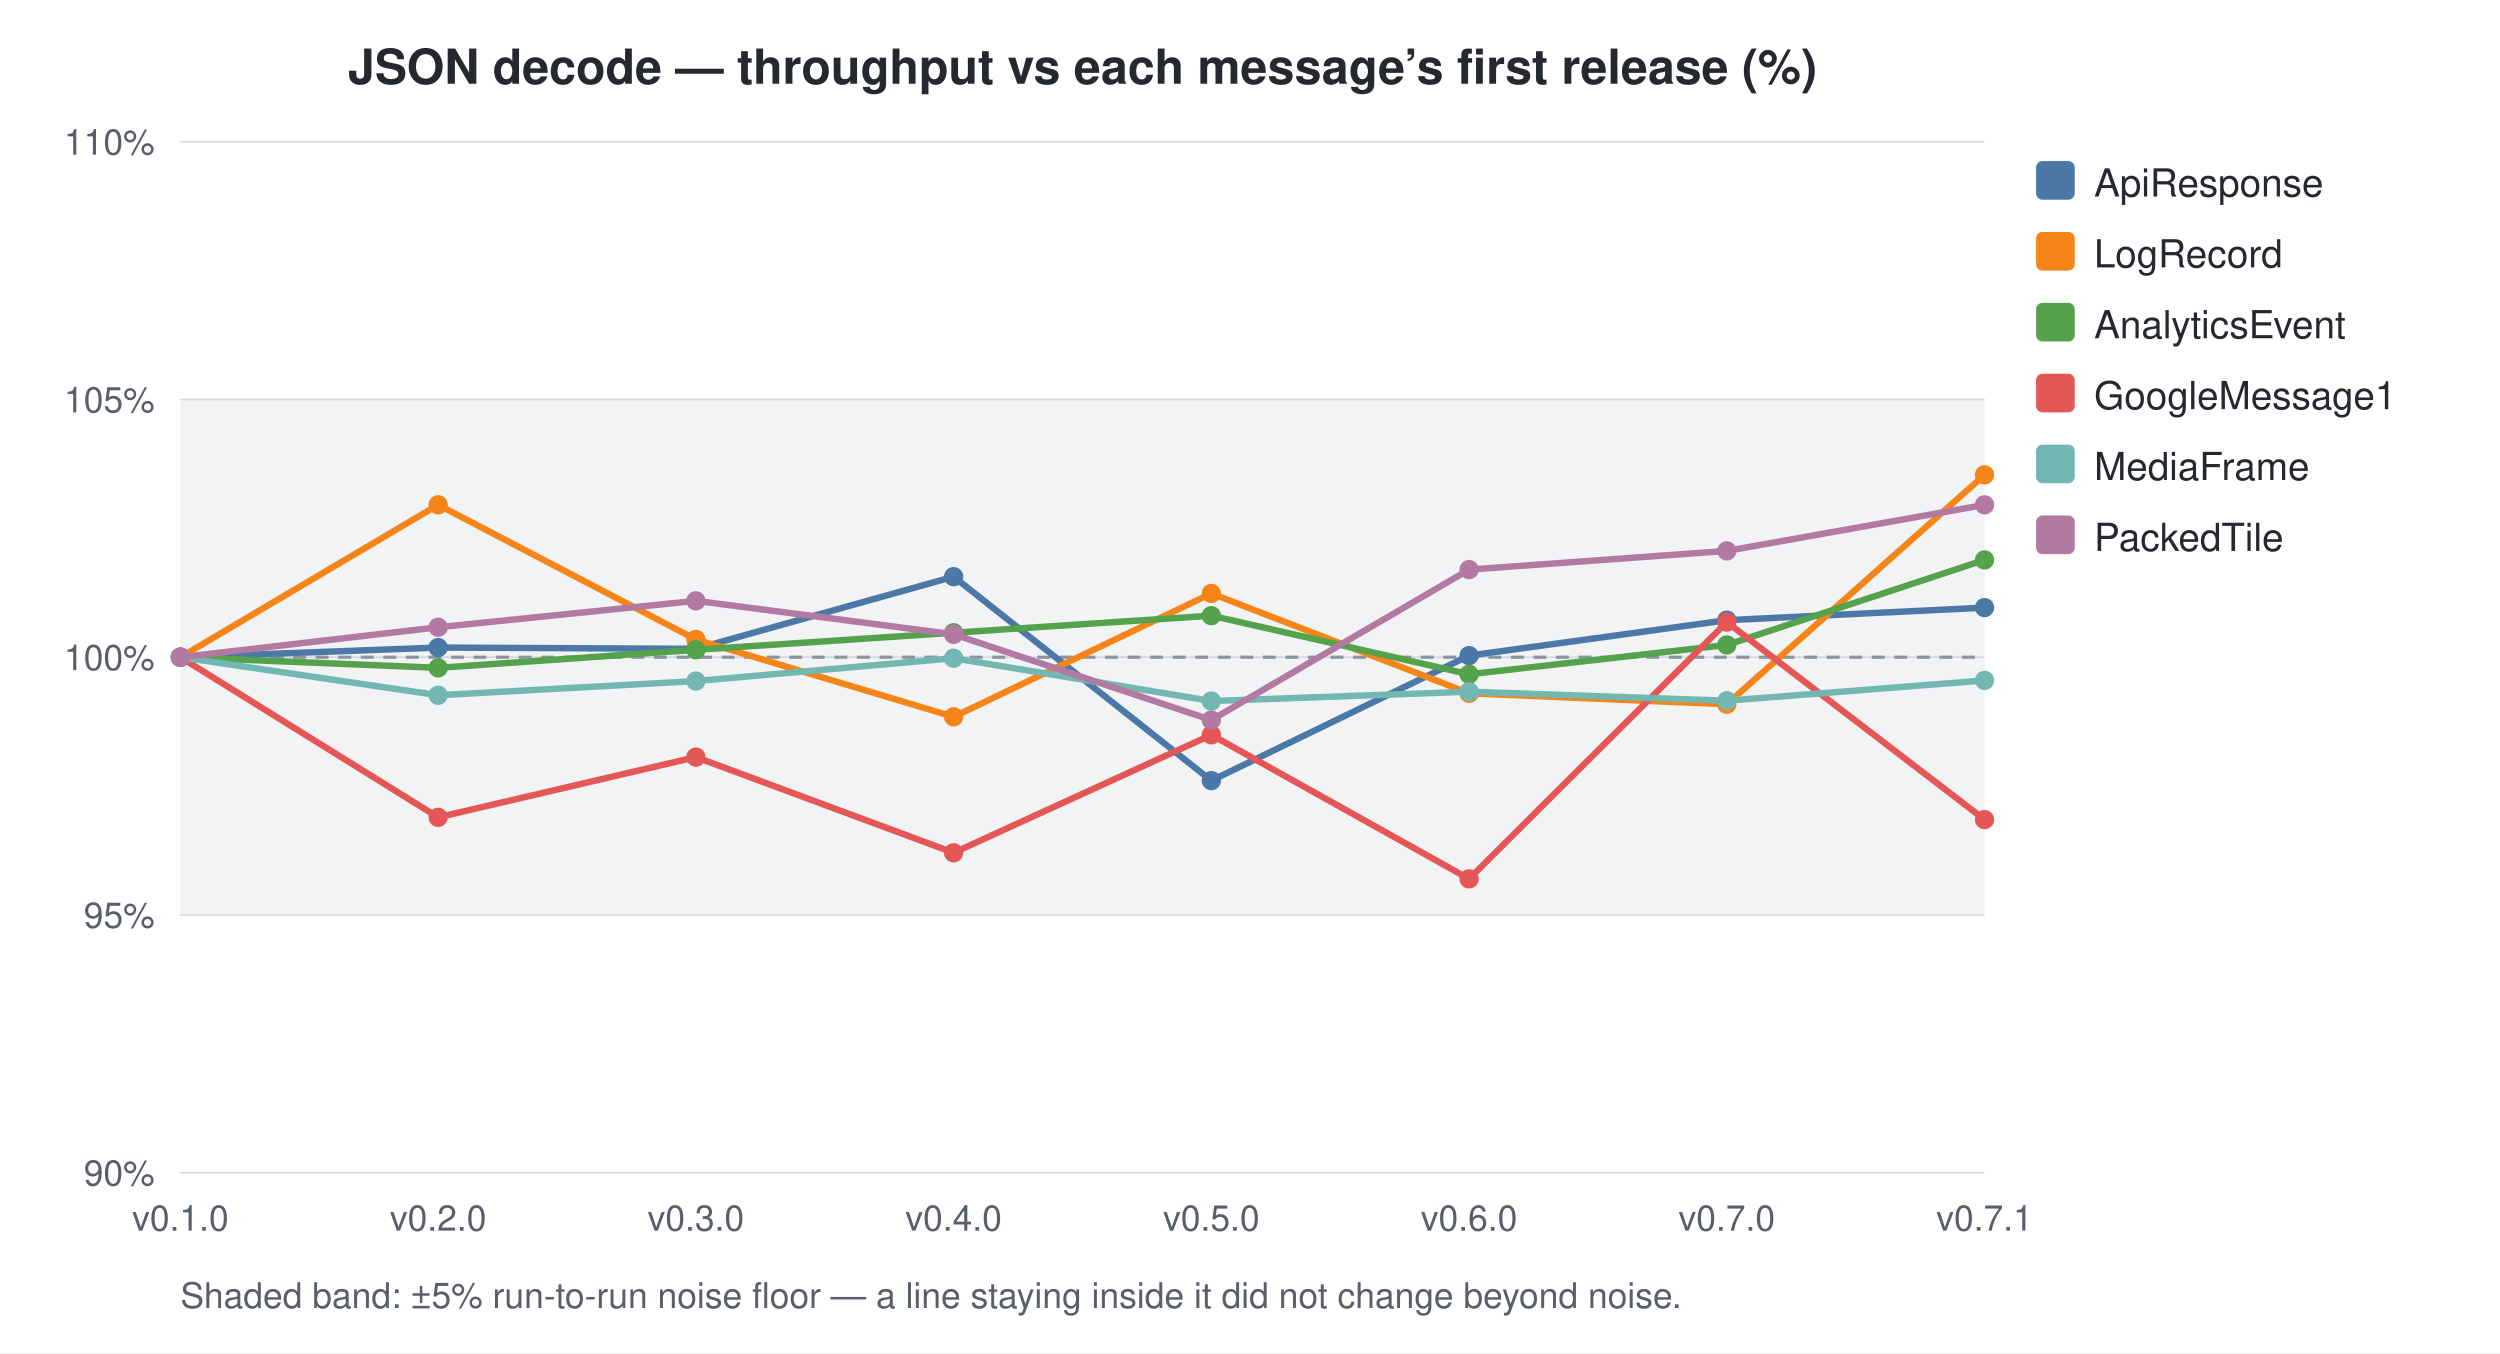
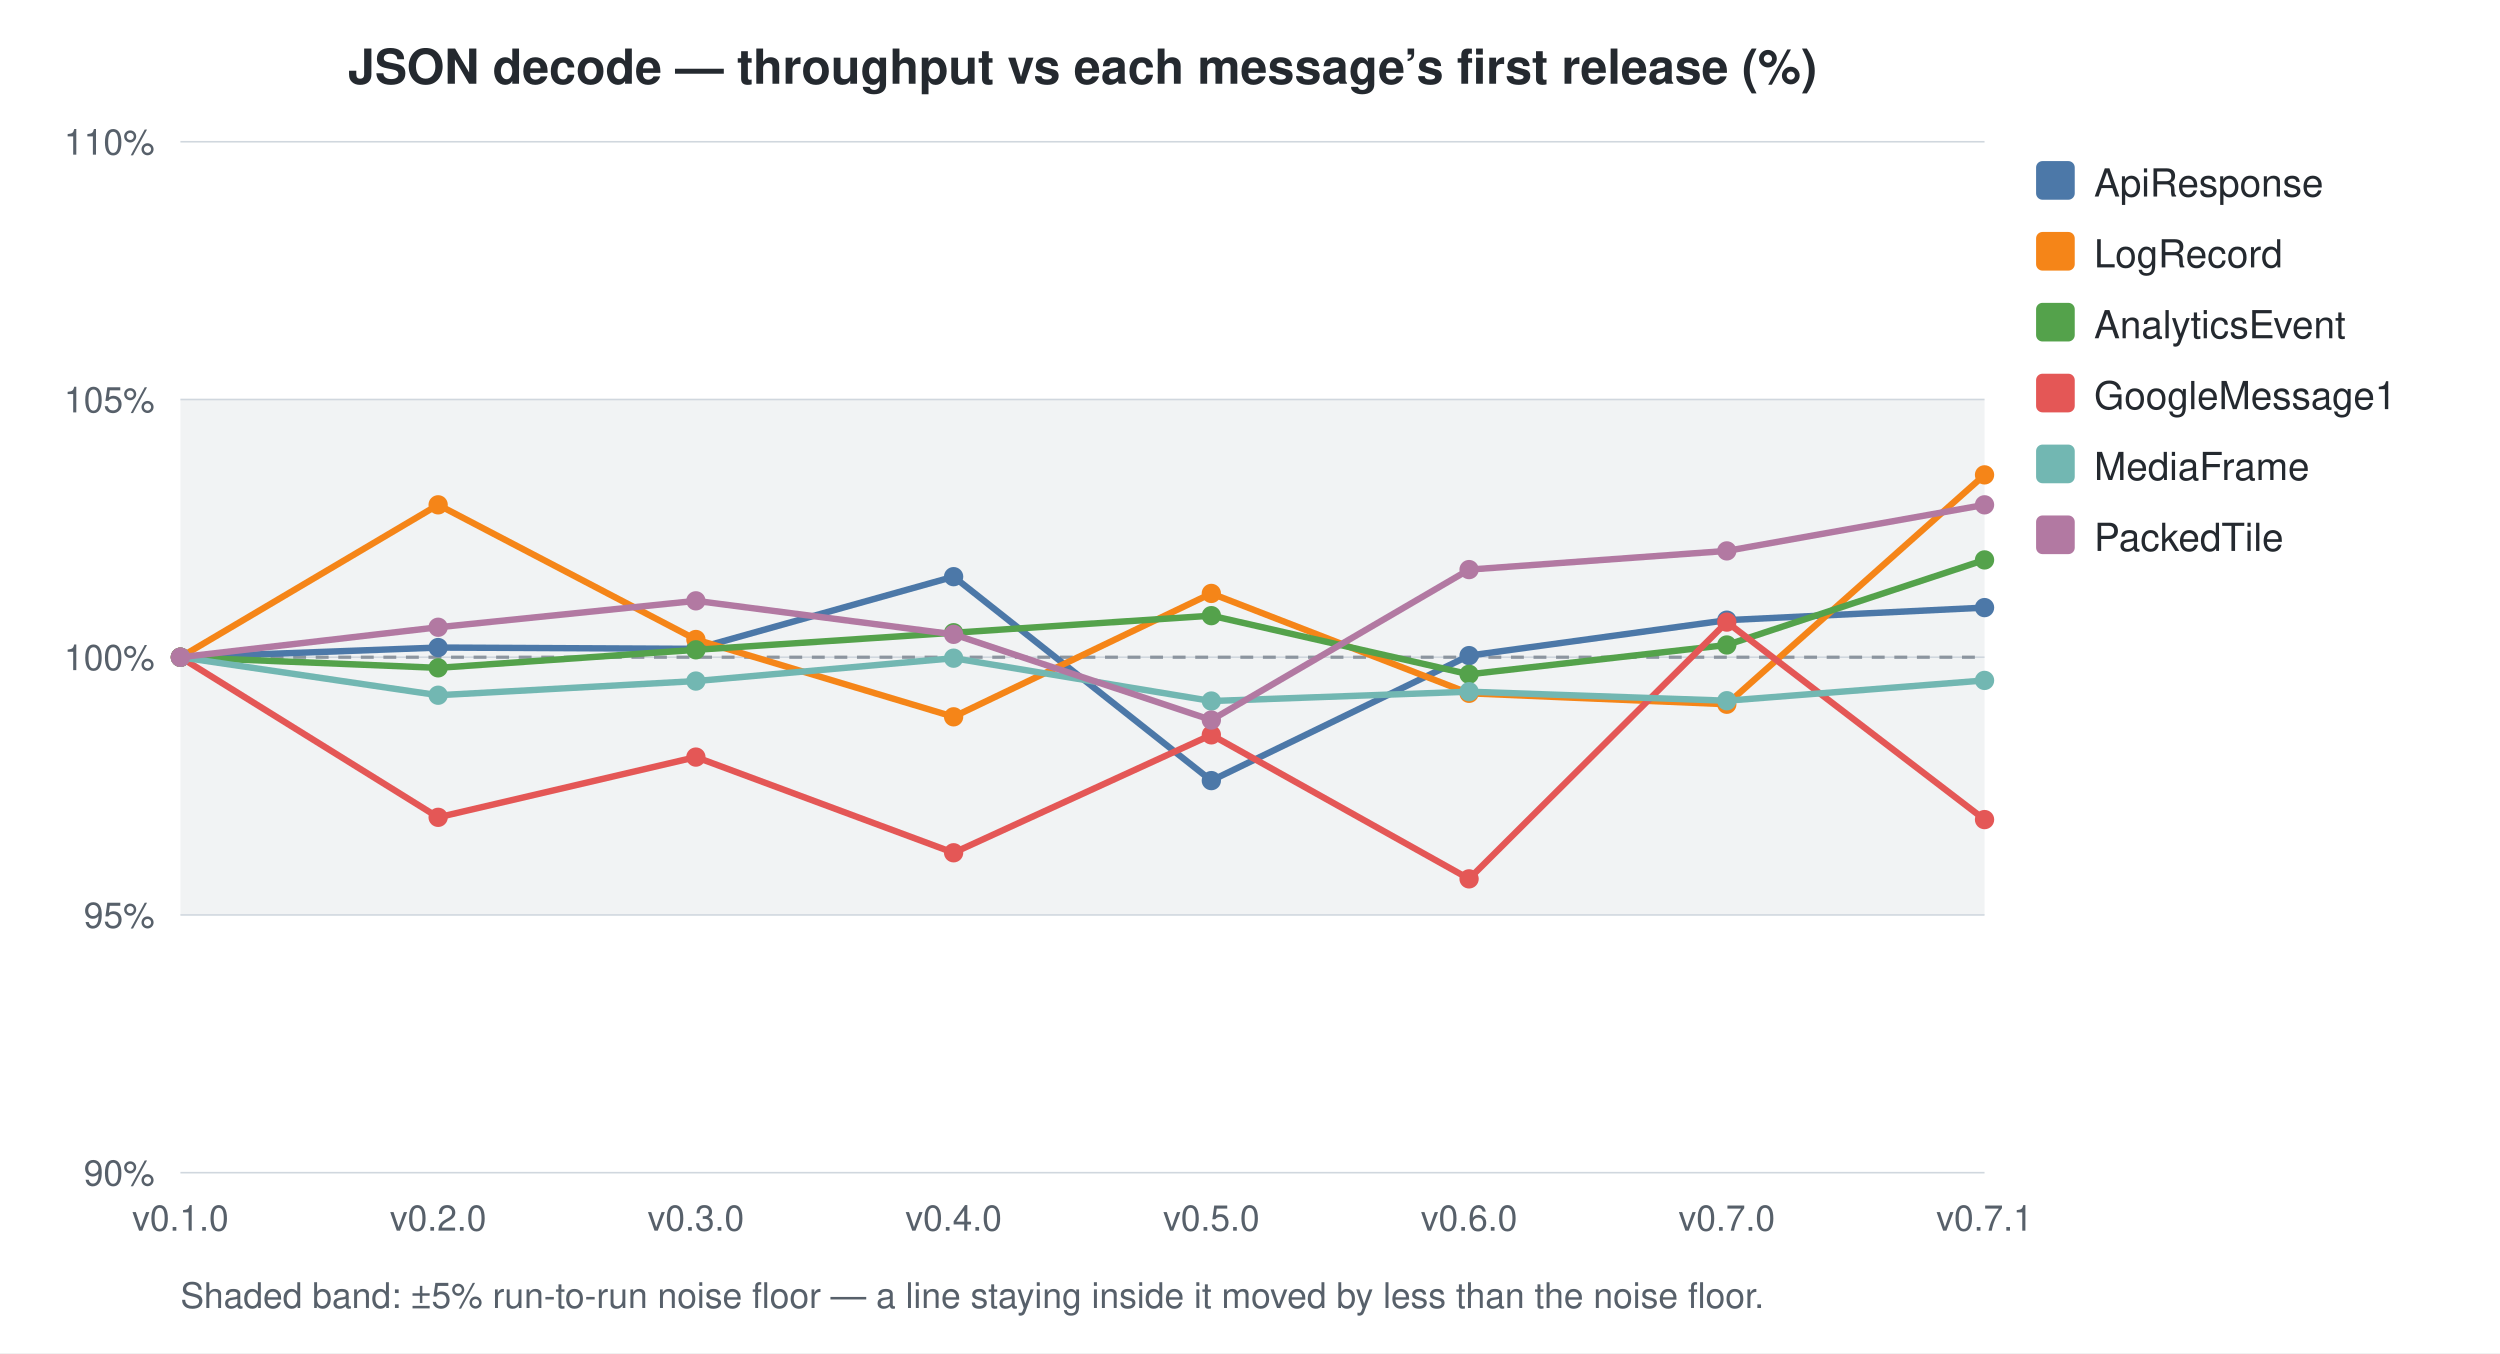
<svg xmlns="http://www.w3.org/2000/svg" width="776" height="420" viewBox="0 0 776 420">
  <style>
    text { font-family: -apple-system, BlinkMacSystemFont, "Segoe UI", Helvetica, Arial, sans-serif; }
    .title { font-size: 15px; font-weight: 600; fill: #24292f; }
    .axis-label { font-size: 11px; fill: #57606a; }
    .legend-text { font-size: 12px; fill: #24292f; }
    .grid { stroke: #d0d7de; stroke-width: 0.5; }
    .baseline { stroke: #8c959f; stroke-width: 1; stroke-dasharray: 4 3; }
    .noise-band { fill: #b1bac4; opacity: 0.18; }
    .footnote { font-size: 11px; fill: #57606a; }
  </style>
  <rect width="100%" height="100%" fill="white" />
  <rect x="56" y="124.0" width="560" height="160.0" class="noise-band" />
  <text x="336.0" y="26" text-anchor="middle" class="title">JSON decode — throughput vs each message’s first release (%)</text>
  <line x1="56" y1="364.0" x2="616" y2="364.0" class="grid" />
  <text x="48" y="368.0" text-anchor="end" class="axis-label">90%</text>
  <line x1="56" y1="284.0" x2="616" y2="284.0" class="grid" />
  <text x="48" y="288.0" text-anchor="end" class="axis-label">95%</text>
  <line x1="56" y1="204.0" x2="616" y2="204.0" class="grid" />
  <text x="48" y="208.0" text-anchor="end" class="axis-label">100%</text>
  <line x1="56" y1="124.0" x2="616" y2="124.0" class="grid" />
  <text x="48" y="128.0" text-anchor="end" class="axis-label">105%</text>
  <line x1="56" y1="44.0" x2="616" y2="44.0" class="grid" />
  <text x="48" y="48.0" text-anchor="end" class="axis-label">110%</text>
  <line x1="56" y1="204.0" x2="616" y2="204.0" class="baseline" />
  <text x="56.0" y="382" text-anchor="middle" class="axis-label">v0.1.0</text>
  <text x="136.0" y="382" text-anchor="middle" class="axis-label">v0.2.0</text>
  <text x="216.0" y="382" text-anchor="middle" class="axis-label">v0.3.0</text>
  <text x="296.0" y="382" text-anchor="middle" class="axis-label">v0.4.0</text>
  <text x="376.0" y="382" text-anchor="middle" class="axis-label">v0.5.0</text>
  <text x="456.0" y="382" text-anchor="middle" class="axis-label">v0.6.0</text>
  <text x="536.0" y="382" text-anchor="middle" class="axis-label">v0.7.0</text>
  <text x="616.0" y="382" text-anchor="middle" class="axis-label">v0.7.1</text>
  <path d="M56.0,204.0 L136.0,201.0 L216.0,201.4 L296.0,179.0 L376.0,242.3 L456.0,203.5 L536.0,192.5 L616.0,188.6" fill="none" stroke="#4C78A8" stroke-width="2" />
  <circle cx="56.0" cy="204.0" r="3" fill="#4C78A8" />
  <circle cx="136.0" cy="201.0" r="3" fill="#4C78A8" />
  <circle cx="216.0" cy="201.4" r="3" fill="#4C78A8" />
  <circle cx="296.0" cy="179.0" r="3" fill="#4C78A8" />
  <circle cx="376.0" cy="242.3" r="3" fill="#4C78A8" />
  <circle cx="456.0" cy="203.5" r="3" fill="#4C78A8" />
  <circle cx="536.0" cy="192.5" r="3" fill="#4C78A8" />
  <circle cx="616.0" cy="188.6" r="3" fill="#4C78A8" />
  <path d="M56.0,204.0 L136.0,156.7 L216.0,198.5 L296.0,222.5 L376.0,184.2 L456.0,215.2 L536.0,218.6 L616.0,147.4" fill="none" stroke="#F58518" stroke-width="2" />
  <circle cx="56.0" cy="204.0" r="3" fill="#F58518" />
  <circle cx="136.0" cy="156.7" r="3" fill="#F58518" />
  <circle cx="216.0" cy="198.5" r="3" fill="#F58518" />
  <circle cx="296.0" cy="222.5" r="3" fill="#F58518" />
  <circle cx="376.0" cy="184.2" r="3" fill="#F58518" />
  <circle cx="456.0" cy="215.2" r="3" fill="#F58518" />
  <circle cx="536.0" cy="218.6" r="3" fill="#F58518" />
  <circle cx="616.0" cy="147.4" r="3" fill="#F58518" />
  <path d="M56.0,204.0 L136.0,207.3 L216.0,201.7 L296.0,196.4 L376.0,191.1 L456.0,209.3 L536.0,200.2 L616.0,173.8" fill="none" stroke="#54A24B" stroke-width="2" />
  <circle cx="56.0" cy="204.0" r="3" fill="#54A24B" />
  <circle cx="136.0" cy="207.3" r="3" fill="#54A24B" />
  <circle cx="216.0" cy="201.7" r="3" fill="#54A24B" />
  <circle cx="296.0" cy="196.4" r="3" fill="#54A24B" />
  <circle cx="376.0" cy="191.1" r="3" fill="#54A24B" />
  <circle cx="456.0" cy="209.3" r="3" fill="#54A24B" />
  <circle cx="536.0" cy="200.2" r="3" fill="#54A24B" />
  <circle cx="616.0" cy="173.8" r="3" fill="#54A24B" />
  <path d="M56.0,204.0 L136.0,253.7 L216.0,235.0 L296.0,264.7 L376.0,228.1 L456.0,272.8 L536.0,193.1 L616.0,254.4" fill="none" stroke="#E45756" stroke-width="2" />
  <circle cx="56.0" cy="204.0" r="3" fill="#E45756" />
  <circle cx="136.0" cy="253.7" r="3" fill="#E45756" />
  <circle cx="216.0" cy="235.0" r="3" fill="#E45756" />
  <circle cx="296.0" cy="264.7" r="3" fill="#E45756" />
  <circle cx="376.0" cy="228.1" r="3" fill="#E45756" />
  <circle cx="456.0" cy="272.8" r="3" fill="#E45756" />
  <circle cx="536.0" cy="193.1" r="3" fill="#E45756" />
  <circle cx="616.0" cy="254.4" r="3" fill="#E45756" />
  <path d="M56.0,204.0 L136.0,215.8 L216.0,211.4 L296.0,204.3 L376.0,217.6 L456.0,214.7 L536.0,217.5 L616.0,211.2" fill="none" stroke="#72B7B2" stroke-width="2" />
  <circle cx="56.0" cy="204.0" r="3" fill="#72B7B2" />
  <circle cx="136.0" cy="215.8" r="3" fill="#72B7B2" />
  <circle cx="216.0" cy="211.4" r="3" fill="#72B7B2" />
  <circle cx="296.0" cy="204.3" r="3" fill="#72B7B2" />
  <circle cx="376.0" cy="217.6" r="3" fill="#72B7B2" />
  <circle cx="456.0" cy="214.7" r="3" fill="#72B7B2" />
  <circle cx="536.0" cy="217.5" r="3" fill="#72B7B2" />
  <circle cx="616.0" cy="211.2" r="3" fill="#72B7B2" />
  <path d="M56.0,204.0 L136.0,194.7 L216.0,186.5 L296.0,196.9 L376.0,223.5 L456.0,176.8 L536.0,171.0 L616.0,156.7" fill="none" stroke="#B279A2" stroke-width="2" />
  <circle cx="56.0" cy="204.0" r="3" fill="#B279A2" />
  <circle cx="136.0" cy="194.7" r="3" fill="#B279A2" />
  <circle cx="216.0" cy="186.5" r="3" fill="#B279A2" />
  <circle cx="296.0" cy="196.9" r="3" fill="#B279A2" />
  <circle cx="376.0" cy="223.5" r="3" fill="#B279A2" />
  <circle cx="456.0" cy="176.8" r="3" fill="#B279A2" />
  <circle cx="536.0" cy="171.0" r="3" fill="#B279A2" />
  <circle cx="616.0" cy="156.7" r="3" fill="#B279A2" />
  <rect x="632" y="50" width="12" height="12" rx="2" fill="#4C78A8" />
  <text x="650" y="61" class="legend-text">ApiResponse</text>
  <rect x="632" y="72" width="12" height="12" rx="2" fill="#F58518" />
  <text x="650" y="83" class="legend-text">LogRecord</text>
  <rect x="632" y="94" width="12" height="12" rx="2" fill="#54A24B" />
  <text x="650" y="105" class="legend-text">AnalyticsEvent</text>
  <rect x="632" y="116" width="12" height="12" rx="2" fill="#E45756" />
  <text x="650" y="127" class="legend-text">GoogleMessage1</text>
  <rect x="632" y="138" width="12" height="12" rx="2" fill="#72B7B2" />
  <text x="650" y="149" class="legend-text">MediaFrame</text>
  <rect x="632" y="160" width="12" height="12" rx="2" fill="#B279A2" />
  <text x="650" y="171" class="legend-text">PackedTile</text>
-   <text x="56" y="406.0" class="footnote">Shaded band: ±5% run-to-run noise floor — a line staying inside it did not change beyond noise.</text>
+   <text x="56" y="406.0" class="footnote">Shaded band: ±5% run-to-run noise floor — a line staying inside it moved by less than the noise floor.</text>
</svg>
